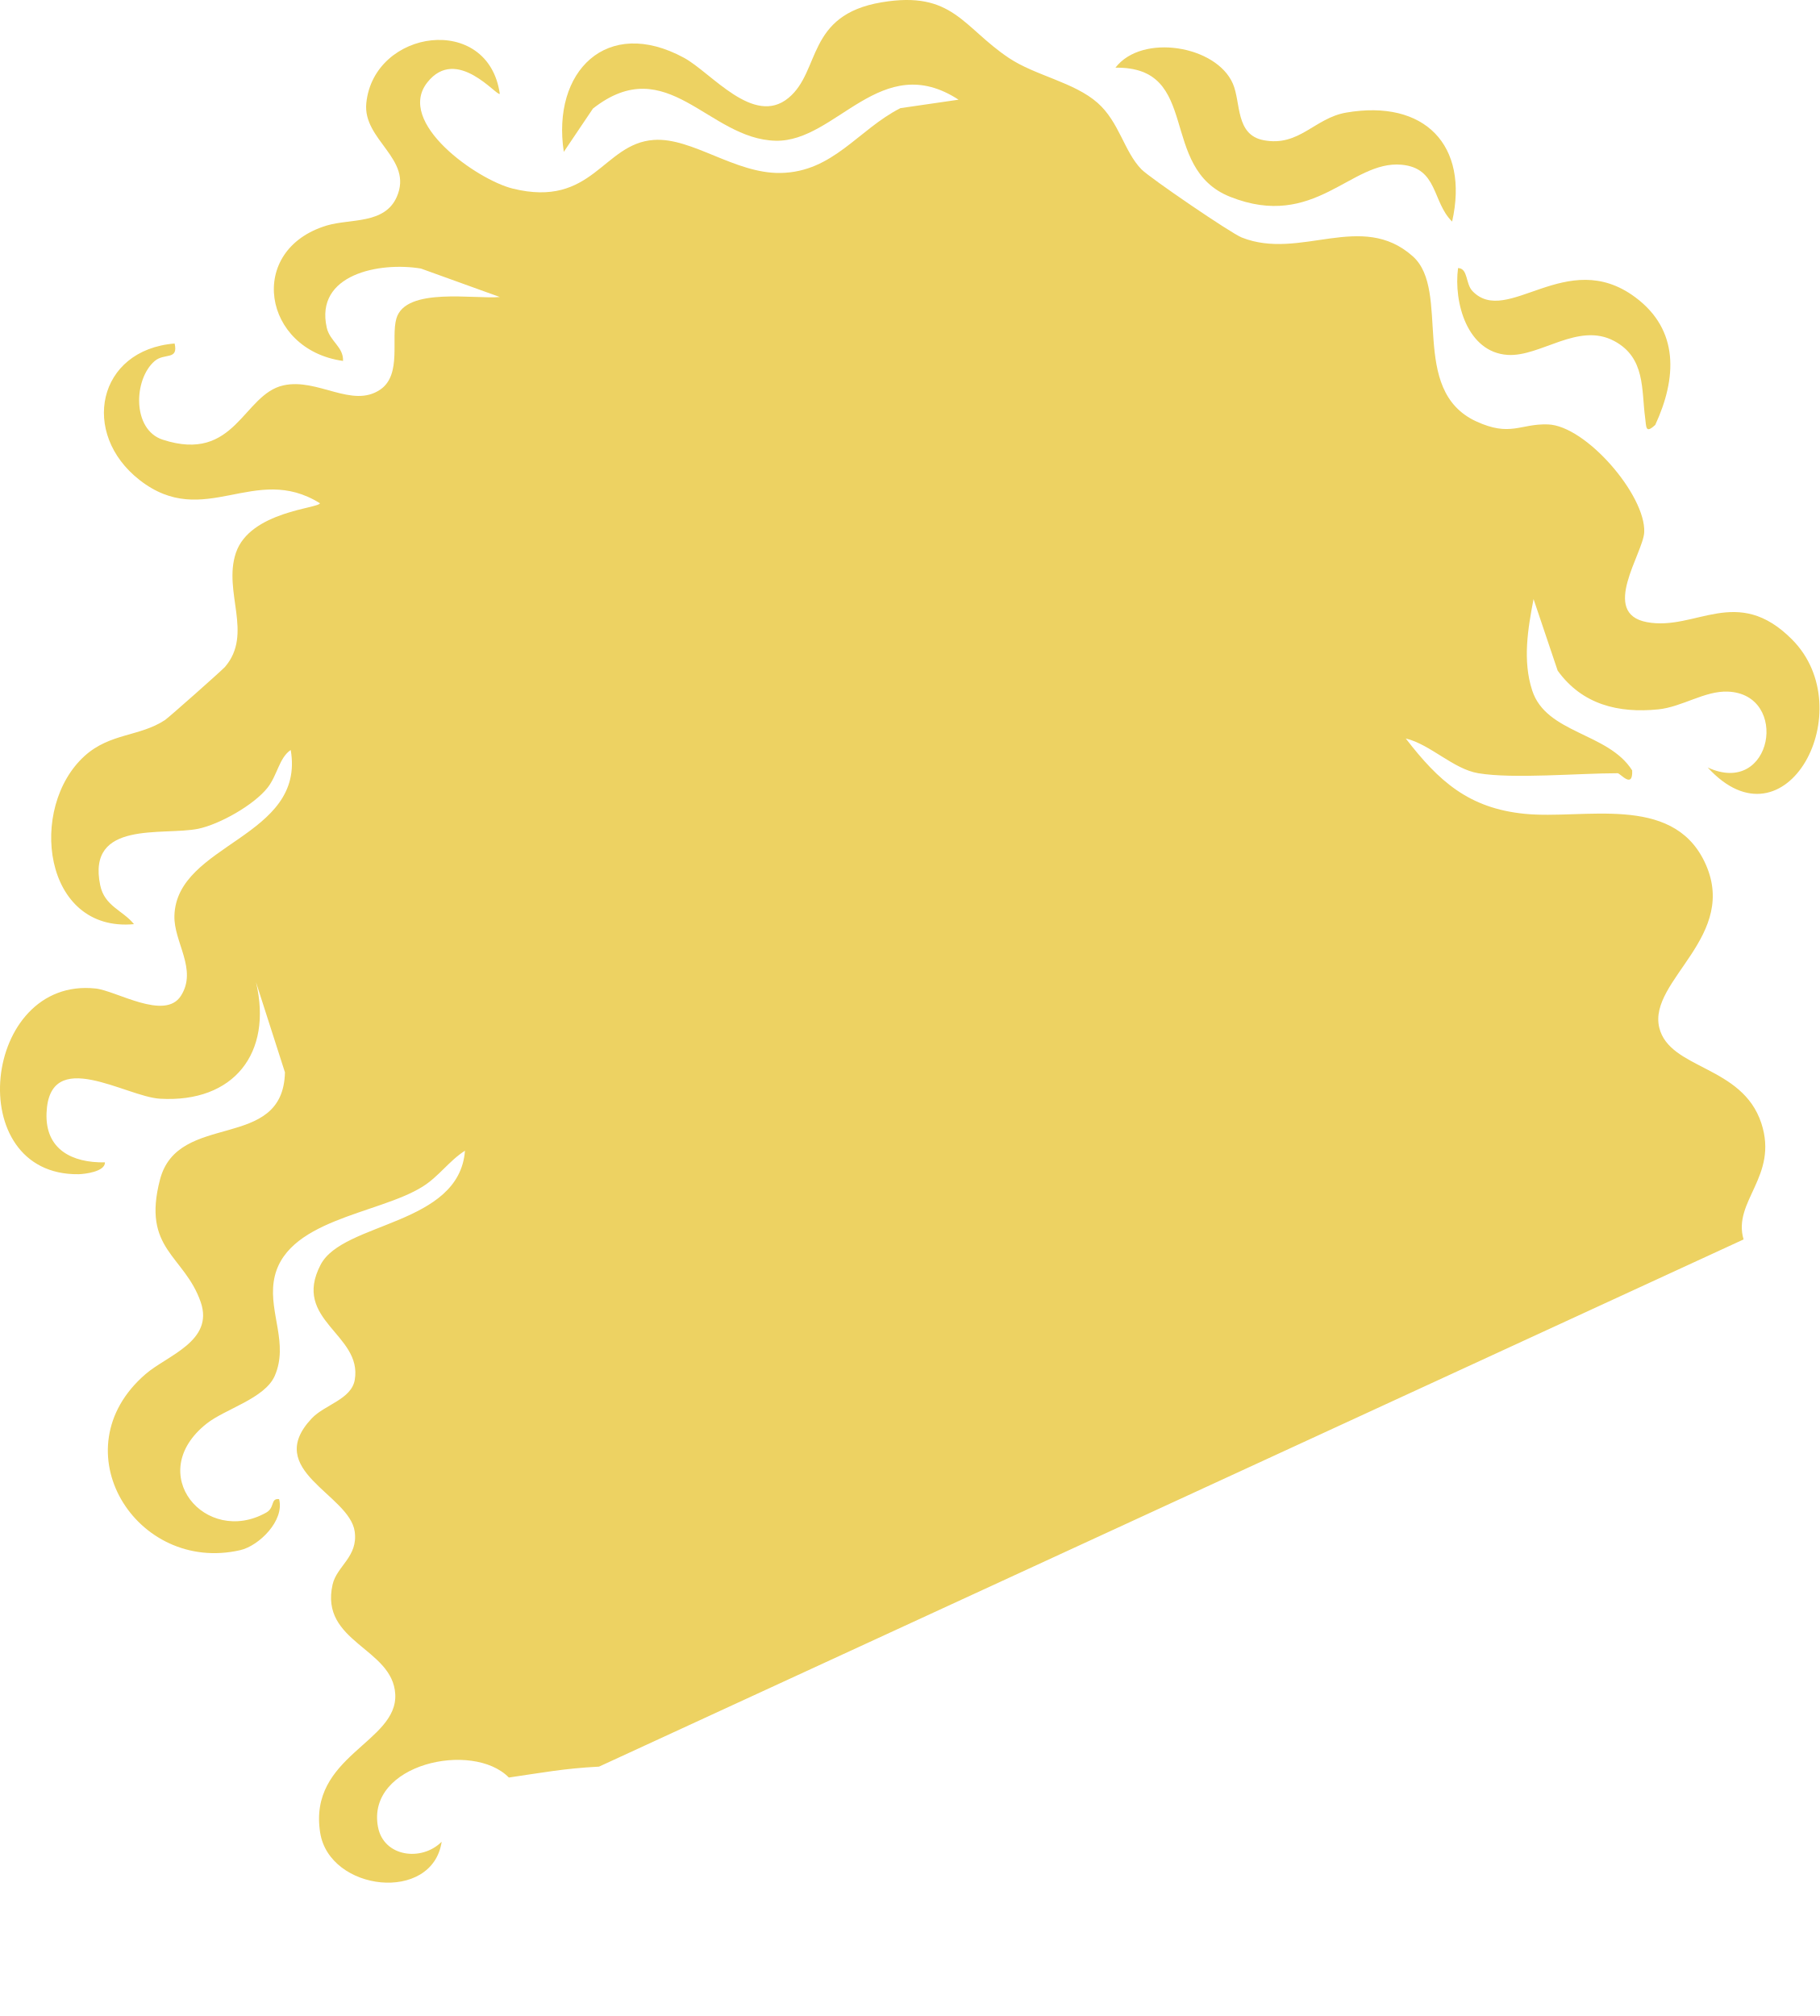
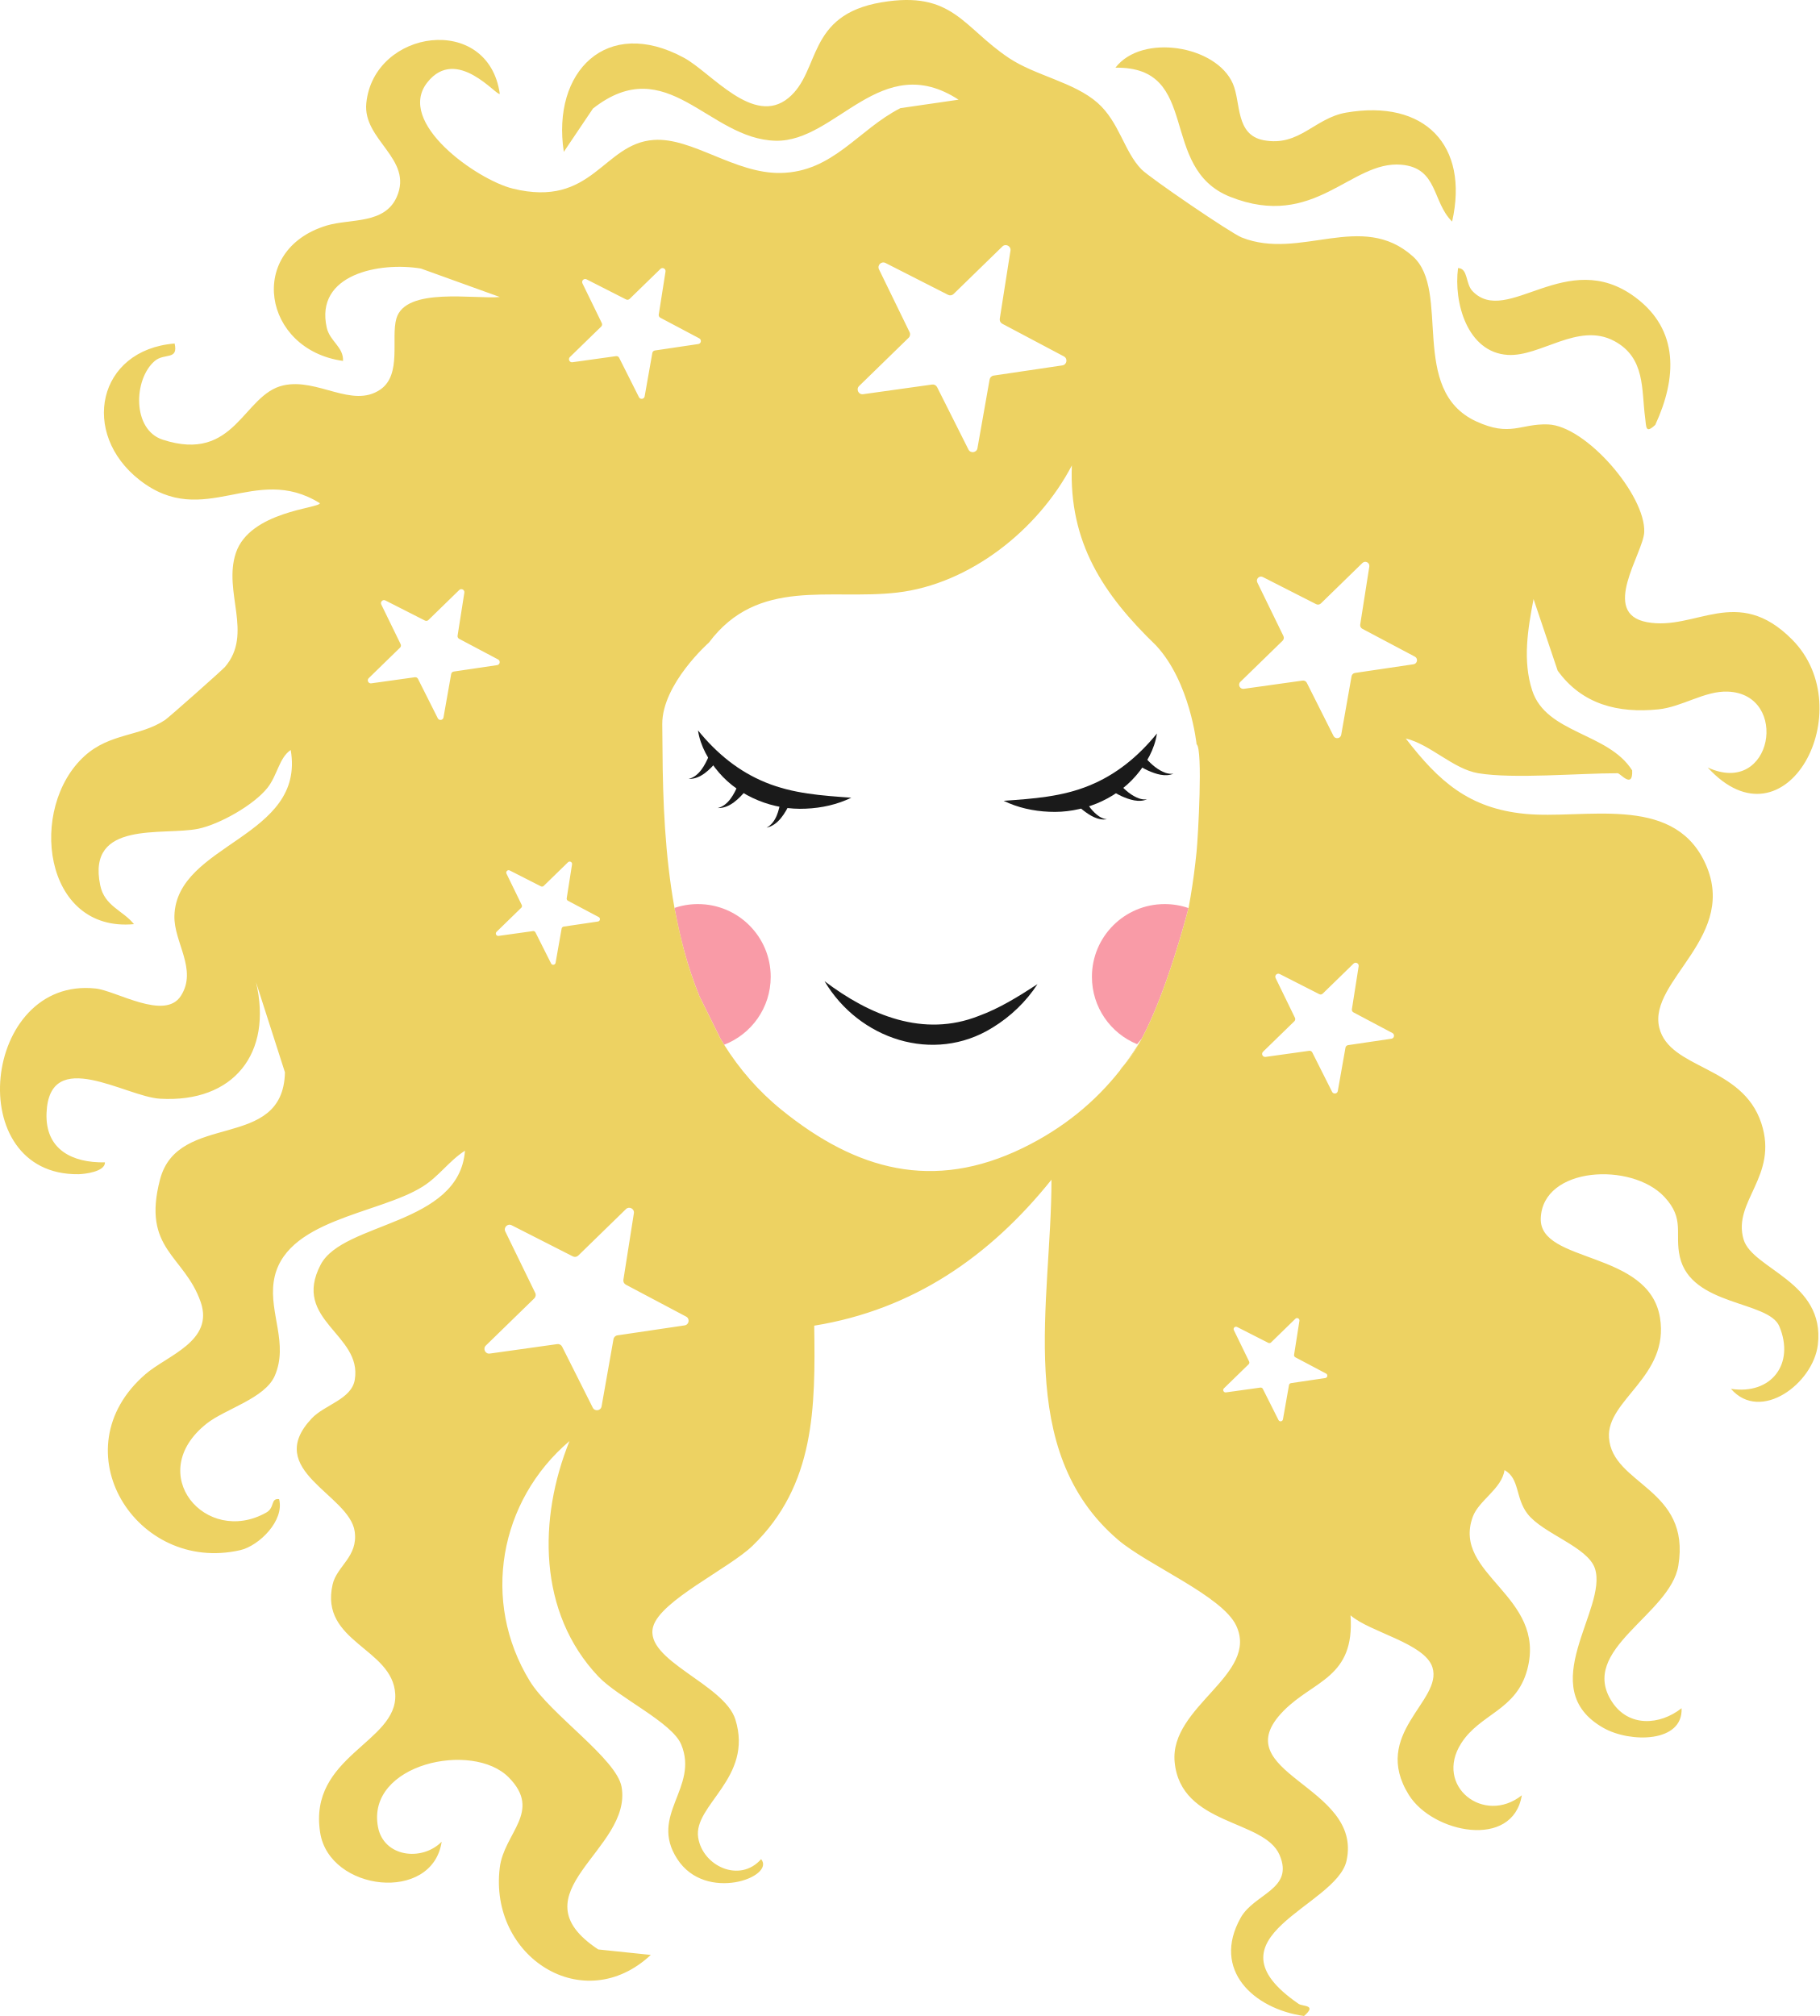
<svg xmlns="http://www.w3.org/2000/svg" id="Layer_1" data-name="Layer 1" width="763.31" height="845.71" viewBox="0 0 763.31 845.71">
  <g>
    <path fill="#1a1a1a" d="M292.81,306.4c7.88,9.68,17.11,17.26,28.42,21.85,11.38,4.67,23.41,5.5,35.9,6.39-5.91,2.87-12.43,4.32-19.1,4.6-13.42.68-27.59-4.86-36.43-15.15-4.34-5.05-7.79-11.08-8.79-17.69h0Z" />
    <path fill="#1a1a1a" d="M485.35,307.7c-.99,6.61-4.45,12.65-8.79,17.69-8.84,10.29-23.02,15.83-36.43,15.15-6.67-.28-13.19-1.73-19.1-4.6,12.49-.88,24.52-1.72,35.9-6.39,11.31-4.59,20.54-12.18,28.42-21.85h0Z" />
    <path fill="#1a1a1a" d="M300.96,319.11c-3.06,3.61-7.01,7.8-12.07,7.65,4.45-1.12,6.83-5.8,8.51-9.66,0,0,3.56,2.01,3.56,2.01h0Z" />
    <path fill="#1a1a1a" d="M313.17,331.33c-3.06,3.61-7.01,7.8-12.07,7.65,4.45-1.12,6.83-5.8,8.51-9.66,0,0,3.56,2.01,3.56,2.01h0Z" />
    <path fill="#1a1a1a" d="M331.44,336.89c-2.1,4.24-4.92,9.26-9.87,10.33,4.05-2.16,5.23-7.27,5.93-11.43,0,0,3.94,1.1,3.94,1.1h0Z" />
    <path fill="#1a1a1a" d="M480.97,318.38c2.16,2.38,4.85,4.71,7.94,5.81,1.05.35,2.19.54,3.36.36-3.42,1.51-7.39.14-10.63-1.28-1.13-.53-2.19-1.06-3.33-1.78l2.66-3.11h0Z" />
    <path fill="#1a1a1a" d="M469.89,329.13c2.16,2.38,4.85,4.71,7.94,5.81,1.05.35,2.19.54,3.36.36-3.42,1.51-7.39.14-10.63-1.28-1.13-.53-2.19-1.06-3.33-1.78l2.66-3.11h0Z" />
    <path fill="#1a1a1a" d="M454.85,334.96c1.52,2.83,3.57,5.74,6.31,7.55.94.59,1.99,1.05,3.17,1.16-3.68.65-7.21-1.64-10.01-3.81-.97-.78-1.87-1.56-2.8-2.53l3.33-2.38h0Z" />
  </g>
  <path fill="#1a1a1a" d="M345.9,411.6c18.97,14.37,41.52,23.71,64.62,14.61,8.72-3.19,16.51-8.02,24.73-13.37-4.76,7.29-11.18,13.54-18.87,18.24-24.85,15.44-56.11,4.79-70.48-19.48h0Z" />
-   <path fill="#f99ba7" d="M322.74,409.77c0,13-8.11,24.09-19.54,28.5-10.77-17.16-17.11-36.89-20.82-57.39,3.08-1.06,6.39-1.62,9.83-1.62,16.86,0,30.53,13.66,30.53,30.51Z" />
-   <path fill="#f99ba7" d="M498.6,380.94c-3.74,19.74-9.88,38.35-19.57,54.69-.65.81-1.33,1.61-2.01,2.4-11.12-4.54-18.95-15.49-18.95-28.26,0-16.85,13.66-30.51,30.52-30.51,3.51,0,6.88.59,10.01,1.68Z" />
+   <path fill="#f99ba7" d="M323.32,409.77c0,13-8.11,24.09-19.54,28.5-.06-.1-.12-.2-.18-.3h-.01c-.44-.71-.87-1.42-1.29-2.13-.03-.04-.06-.08-.08-.12-.01-.03-.02-.04-.02-.04v-.03s-8.76-17.67-8.76-17.67l-.02-.05c-2.5-6.13-4.61-12.46-6.37-18.92-.02-.05-.03-.1-.04-.15-1.55-5.67-2.84-11.44-3.91-17.27-.02-.07-.03-.13-.04-.2-.03-.11-.05-.21-.06-.32,0-.04-.02-.08-.02-.11-.01-.03-.02-.05-.02-.08,3.08-1.06,6.39-1.62,9.83-1.62,16.86,0,30.53,13.66,30.53,30.51Z" />
+   <path fill="#f99ba7" d="M498.6,380.94s0,.01-.01.04-.01.05-.02.08c-.57,2.2-8.99,34.77-19.6,54.64-.63.79-1.29,1.56-1.95,2.33-11.12-4.54-18.95-15.49-18.95-28.26,0-16.85,13.66-30.51,30.52-30.51,3.51,0,6.88.59,10.01,1.68Z" />
  <path fill="#edd262" d="M609.18,92.95c-8.43-8.27-5.88-22.48-21.28-23.85-21.23-1.89-36.34,27.58-71.84,13.46-30.46-12.11-11.89-54.72-48.13-54.16,11.08-14.48,42.33-9.36,49.28,6.72,3.42,7.92.99,21.46,12.91,23.7,14.97,2.82,21.29-9.28,34.6-11.58,32.86-5.68,51.68,13.64,44.46,45.7Z" />
  <path fill="#edd262" d="M694.43,178.2c-4.2,3.94-3.75.97-4.28-2.93-1.59-11.83.19-25.16-12.94-32.2-15.13-8.11-30.93,6.68-44.72,5.81-16.96-1.08-22.74-22.01-20.82-36.43,4.27.14,3.06,6.58,6.08,9.7,14.56,15.05,39.46-18.76,68.17,2.48,18.7,13.83,17.47,34.13,8.5,53.56Z" />
-   <path fill="#edd262" d="M731.45,519.94c-4.75-16.06,14.76-26.44,7.44-48.77-8.02-24.36-38.47-22.46-42.81-40.05-4.87-19.93,34.23-38.56,18.83-69.94-13.84-28.16-50.49-17.34-75.24-19.78-23.51-2.32-36.14-13.69-49.94-31.61,10.37,2.5,19.93,12.83,30.42,14.58,14.7,2.46,42.07,0,58.47,0,1.11,0,6.45,6.82,6.09-1.19-10.04-15.91-36.06-15.37-41.95-33.57-4.07-12.52-1.8-25.87.58-38.3l10.12,30.04c10.27,14.21,25.45,17.93,42.23,16.23,10.02-1.03,19.47-7.84,29.16-7.45,26.07,1.04,18.84,44.43-8.45,31.83,32.79,35.86,64.62-24.31,35.39-53.69-23.09-23.24-40.43-3.46-60.89-7.28-19.81-3.7-1.52-28.89-1.13-37.76.66-15.44-24.43-44.66-40.41-45.19-11.6-.39-15.71,5.38-30.16-1.31-28.38-13.18-10.33-54.75-26.5-69.19-21.54-19.25-47.21,1.88-71.8-7.92-4.62-1.85-38.53-24.99-42.04-28.57-7.31-7.48-9.26-19.8-18.41-27.9-9.88-8.71-26.1-11.4-37.2-18.82-19.37-12.92-23.54-28.39-53.42-23.36-31.7,5.33-25.46,28.89-39.03,40.09-14.65,12.16-32.35-10.57-43.88-16.83-32.4-17.54-55.52,5.75-50.4,39.47l12.23-18.16c31.16-24.46,48.34,12.89,76.67,13.5,25.43.56,44.16-38.41,76.71-17.22l-24.41,3.55c-17.74,9.02-28.17,26.8-50.28,27.19-19.13.32-37.11-14.99-53.16-13.86-21.41,1.49-25.6,28.75-59.27,20.39-14.71-3.65-49.18-27.63-35.71-44.56,12.33-15.52,29.26,6.16,30.37,4.82-4.84-34-52.85-27.13-56,3.9-1.58,15.55,19.79,23.31,12.79,39.32-5.09,11.62-19.53,9.07-29.4,12.04-33.87,10.25-26.85,52.11,6.84,56.8.29-5.84-5.5-8.18-6.82-13.93-5.11-22.46,22.25-27.72,39.51-24.82l33.08,11.93c-10.54,1-39.51-4.33-43.38,9.02-2.39,8.28,2.39,23.51-6.72,29.79-11.82,8.11-26.31-4.97-40.71-1.73-16.98,3.8-20.02,32.74-50.62,22.77-12.86-4.19-12.26-25.33-3.36-32.98,4.09-3.53,9.99-.19,8.38-7.36-32.45,2.64-39.7,37.79-14.66,57.3,27.11,21.13,48.2-7.4,75.6,9.7-.04,2.12-29.34,3.36-35.24,20.82-5.5,16.4,7.38,33.86-4.56,47.83-1.09,1.29-23.61,21.26-25.19,22.31-10.61,6.99-23.01,5.41-33.68,15.03-23.9,21.59-17.54,74.15,20.68,70.59-4.66-5.79-12.38-7.52-14.18-16.36-5.66-27.43,26.31-20.64,41.12-23.65,8.99-1.86,23.36-9.97,29.08-17.21,4.12-5.21,4.9-12.62,9.73-15.84,6.31,36.86-47.95,39.13-48.79,69.54-.33,11.08,9.81,22.5,2.72,33.59-6.72,10.55-27.14-2.15-35.77-3.07-47.61-5.12-56.36,78.58-7.13,77.9,2.49-.05,11.14-1.05,11.04-4.97-13.72.25-25.09-5.36-24.51-20.66,1.1-28.3,33.2-6.87,47.6-6.04,31.03,1.81,47.31-19.21,40.29-48.84l12.13,37.78c-.78,33.55-44.87,15.99-52.42,44.98-7.68,29.37,10.23,31.67,17.08,51.39,5.67,16.43-14.09,22.36-23.17,30.24-36.56,31.57-3.9,83.84,39.75,73.83,7.85-1.8,18.66-12.38,16.3-21.41-3.72-.41-1.65,3.55-5.4,5.65-25.34,14.23-51.46-16.37-25-37.32,7.8-6.19,24.48-10.55,28.6-20.09,5.8-13.4-2.39-26.19-.46-39.42,3.8-26.19,43.78-28.19,62.45-39.9,6.9-4.32,11.06-10.77,17.79-15.08-2.41,31.44-51.16,29.79-60.55,47.82-12.24,23.38,17.56,29.1,14.32,48.28-1.39,8.23-12.64,10.44-18.06,16.2-20.58,21.85,15.83,31.81,18.03,47.45,1.49,10.6-7.53,14.47-9.28,22.26-5.46,24.25,25.21,26.52,26.29,45.95,1.11,20.34-36.59,25.92-31.5,58.12,3.9,24.68,47.08,29.62,50.98,3.8-8.4,8.44-24.36,6.39-26.72-6.19-5-26.47,39.69-36.26,54.9-20.74,14.07-2.04,23.21-3.82,37.83-4.57,37.41,35.11,62.94,63.37,36.59l-22.05-2.3c-35.81-23.67,14.45-41.82,9.79-68.18-2.07-11.82-29.94-30.43-38.49-44.38-20.51-33.48-12.86-75.65,16.64-100.71-13.13,32.47-13.3,71.91,12.09,98.76,8.35,8.84,30.96,19.27,34.78,28.55,7.53,18.19-13.62,29.5-1.69,47.98,11.95,18.55,41.33,7.51,35.21.1-8.97,10.19-24.55,2.91-26.41-9.06-2.12-13.72,23.29-24.92,15.6-49.55-4.69-14.93-38.42-24.77-34.5-38.9,3.07-11.01,31.86-24.41,41.73-33.96,26.25-25.43,26.36-58,25.85-92.32,41.45-6.73,73.69-29.02,99.53-61.23.05,51.01-15.91,113.63,27.97,151.09,12.38,10.57,43.65,23.49,49.52,35.94,9.75,20.65-27.99,33.85-25.82,57.22,2.54,26.87,37.57,23.94,44.02,39.02,6.19,14.44-10.6,16.15-16.3,26.31-12.33,21.97,5.53,38.27,26.55,41.24,5.63-4.82-.53-3.89-2.28-5.11-41.03-28.19,15.8-40.66,20.12-60.01,7.06-31.74-52.18-36.68-26.41-62.89,12.69-12.89,29.94-13.79,28.09-40.08,8.01,7.09,31.23,11.72,34.37,21.86,4.41,14.08-25.92,27.79-9.89,53.51,9.94,15.96,43.58,22.96,47.38.13-15.88,12.61-36.86-3.88-25.43-21.81,7.97-12.51,23.07-13.69,27.7-30.88,8.32-31.11-31.74-39.79-22.85-64.12,2.53-6.94,12.16-11.69,13.32-19.61,6.46,3.6,4.48,11.67,9.65,18.35,6.47,8.37,25.26,13.82,28.28,22.94,5.58,16.88-26.11,50.18,3.66,66.92,11.15,6.26,33.35,6.21,32.69-8.31-9.23,7.24-22.17,7.94-29.12-2.59-14.54-22.02,24.37-36.55,27.76-57.23,5.33-32.5-27.73-33.84-29.09-53.65-1.13-15.91,25.43-25.67,21.39-50.36-4.64-28.42-50.6-22.65-50.02-41.63.71-21.84,38.13-23.77,51.87-9.04,8.71,9.36,4.21,15.26,6.48,25.17,4.75,20.73,37.17,18.29,41.73,29.11,6.62,15.79-3.41,28.84-20.29,26.24,12.42,14.3,34.53-2.24,36.46-18.53,3.12-26.44-27.43-31.63-31.16-44.15ZM520.35,286.03l17.71-17.24c.53-.52.67-1.32.34-1.98l-10.94-22.46c-.72-1.48.85-3.03,2.32-2.28l22.36,11.38c.66.33,1.45.21,1.98-.3l17.43-16.98c1.18-1.15,3.15-.13,2.89,1.5l-3.82,24.33c-.12.72.24,1.44.89,1.78l22.02,11.67c1.47.77,1.09,2.97-.55,3.21l-24.55,3.64c-.74.11-1.31.68-1.44,1.4l-4.34,24.55c-.29,1.63-2.49,1.95-3.23.47l-11.2-22.29c-.33-.65-1.05-1.03-1.77-.93l-24.66,3.46c-1.64.23-2.63-1.78-1.44-2.93ZM360.41,161.93l20.78-20.24c.62-.61.78-1.54.4-2.33l-12.84-26.36c-.85-1.74,1-3.55,2.72-2.68l26.25,13.36c.77.39,1.71.25,2.32-.35l20.47-19.93c1.38-1.35,3.69-.15,3.39,1.76l-4.49,28.56c-.13.85.29,1.69,1.05,2.09l25.85,13.7c1.72.91,1.28,3.49-.64,3.77l-28.83,4.28c-.86.12-1.54.79-1.69,1.64l-5.1,28.82c-.33,1.91-2.91,2.28-3.78.55l-13.15-26.17c-.39-.77-1.23-1.21-2.08-1.09l-28.95,4.06c-1.93.27-3.08-2.09-1.68-3.44ZM239.08,149.78l13.13-12.78c.39-.38.49-.97.25-1.47l-8.11-16.65c-.54-1.1.63-2.25,1.72-1.69l16.58,8.43c.49.25,1.08.16,1.47-.22l12.93-12.58c.87-.86,2.33-.1,2.14,1.11l-2.84,18.04c-.08.53.19,1.06.67,1.32l16.33,8.65c1.08.58.81,2.2-.41,2.38l-18.21,2.71c-.54.08-.97.49-1.07,1.03l-3.22,18.21c-.21,1.2-1.84,1.44-2.39.35l-8.31-16.53c-.24-.49-.77-.77-1.31-.69l-18.29,2.56c-1.21.17-1.94-1.32-1.06-2.18ZM218.88,379.64l-6.4-13.14c-.43-.87.5-1.77,1.36-1.34l13.09,6.66c.38.2.84.13,1.15-.17l10.21-9.94c.69-.67,1.84-.08,1.69.88l-2.24,14.24c-.07.42.14.84.52,1.04l12.89,6.83c.86.45.64,1.74-.32,1.88l-14.37,2.13c-.43.07-.77.4-.85.82l-2.54,14.37c-.16.95-1.45,1.14-1.88.28l-6.56-13.05c-.19-.38-.61-.6-1.04-.54l-14.43,2.02c-.96.13-1.54-1.04-.84-1.72l10.36-10.09c.31-.3.39-.77.2-1.16ZM190.33,281.72c-.54.09-.97.5-1.06,1.04l-3.22,18.21c-.22,1.2-1.84,1.44-2.39.35l-8.31-16.53c-.25-.49-.78-.77-1.32-.69l-18.28,2.56c-1.22.17-1.95-1.32-1.06-2.18l13.12-12.78c.4-.38.5-.97.26-1.47l-8.12-16.65c-.53-1.1.64-2.25,1.72-1.69l16.59,8.43c.48.25,1.07.16,1.46-.22l12.93-12.59c.88-.85,2.34-.09,2.15,1.11l-2.84,18.05c-.08.53.18,1.06.66,1.32l16.33,8.65c1.09.57.81,2.2-.41,2.38l-18.21,2.7ZM287.2,556l-28.19,4.18c-.84.12-1.51.77-1.65,1.61l-4.99,28.18c-.33,1.87-2.85,2.23-3.7.54l-12.86-25.59c-.38-.76-1.2-1.18-2.04-1.07l-28.3,3.97c-1.89.26-3.01-2.04-1.65-3.37l20.32-19.79c.61-.59.77-1.51.4-2.27l-12.56-25.78c-.83-1.7.98-3.48,2.66-2.62l25.67,13.06c.76.38,1.67.25,2.27-.34l20.01-19.49c1.36-1.32,3.62-.15,3.33,1.72l-4.4,27.93c-.13.83.29,1.65,1.03,2.05l25.28,13.39c1.68.89,1.25,3.41-.63,3.69ZM282.49,383.89v-2.54l-2.89.61-10.75,11.03,12.13,37.63s23.17,10.06,23.25,9.11-2.03-4.04-2.03-4.04l-8.78-17.75c-4.71-7.73-10.46-37.05-10.46-37.05-3.98-21.98-4.92-44.82-5.03-66.26l-.11-10.91c0-16.88,19.58-34.15,19.58-34.15,20.56-27.5,50.75-17.7,78.9-20.97,30.7-3.54,59.35-26.53,73.35-53.33-1.26,32.35,13.13,54.06,35.31,75.5,14.34,15.42,17.02,41.44,17.02,41.44,2.72,2.04.6,39.04,0,45.04-.81,8.03-1.91,15.95-3.38,23.7,1.65.57,3.24,1.28,4.74,2.12-3.13,20.86-11.97,37.61-24.31,52.57-11.26,19.01-27.31,34.93-49.98,45.97-37.57,18.24-69.8,9.38-101.15-15.99-9.83-7.96-17.75-17.2-24.12-27.34-.01,0-.01,0-.02,0-1.66-2.14-3.27-4.31-4.81-6.54-8.67-12.48-15.38-26.3-19.37-41.27M555.97,578.09l-14.37,2.13c-.43.06-.77.39-.85.82l-2.54,14.36c-.16.96-1.45,1.15-1.88.28l-6.56-13.05c-.19-.38-.61-.6-1.04-.54l-14.43,2.02c-.96.14-1.54-1.04-.84-1.71l10.36-10.09c.31-.31.39-.77.2-1.16l-6.4-13.15c-.43-.86.5-1.77,1.36-1.33l13.09,6.66c.38.19.84.12,1.15-.18l10.21-9.93c.69-.68,1.84-.08,1.69.87l-2.24,14.24c-.07.43.14.84.52,1.05l12.89,6.82c.86.46.64,1.74-.32,1.89ZM583.72,435.74l-18.21,2.7c-.54.08-.97.5-1.07,1.04l-3.22,18.2c-.21,1.21-1.84,1.45-2.39.35l-8.31-16.53c-.24-.49-.77-.76-1.31-.69l-18.29,2.56c-1.21.17-1.94-1.31-1.06-2.17l13.13-12.78c.39-.39.49-.98.25-1.47l-8.11-16.66c-.54-1.09.63-2.24,1.72-1.69l16.58,8.44c.49.25,1.08.16,1.47-.22l12.93-12.59c.87-.85,2.33-.1,2.14,1.11l-2.84,18.04c-.08.54.19,1.07.67,1.32l16.33,8.65c1.08.58.81,2.21-.41,2.39Z" />
-   <path fill="#edd262" d="M498.6,380.94s-12.52,49.49-26.55,65.22,42.57-32.61,42.57-32.61v-38.18h-15.03l-.99,5.57Z" />
+   <path fill="#edd262" d="M472.05,446.16c2.32-2.6,4.6-6.13,6.79-10.21-2.1,3.51-4.36,6.92-6.79,10.21ZM302.3,435.84c.42.71.85,1.42,1.29,2.12-.46-.87-1.05-1.77-1.29-2.12ZM283.1,381.59c1.07,5.83,2.36,11.6,3.91,17.27-1.94-7.65-3.45-15-3.91-17.27Z" />
+   <path fill="#edd262" d="M731.45,519.94c-4.75-16.06,14.76-26.44,7.44-48.77-8.02-24.36-38.47-22.46-42.81-40.05-4.87-19.93,34.23-38.56,18.83-69.94-13.84-28.16-50.49-17.34-75.24-19.78-23.51-2.32-36.14-13.69-49.94-31.61,10.37,2.5,19.93,12.83,30.42,14.58,14.7,2.46,42.07,0,58.47,0,1.11,0,6.45,6.82,6.09-1.19-10.04-15.91-36.06-15.37-41.95-33.57-4.07-12.52-1.8-25.87.58-38.3l10.12,30.04c10.27,14.21,25.45,17.93,42.23,16.23,10.02-1.03,19.47-7.84,29.16-7.45,26.07,1.04,18.84,44.43-8.45,31.83,32.79,35.86,64.62-24.31,35.39-53.69-23.09-23.24-40.43-3.46-60.89-7.28-19.81-3.7-1.52-28.89-1.13-37.76.66-15.44-24.43-44.66-40.41-45.19-11.6-.39-15.71,5.38-30.16-1.31-28.38-13.18-10.33-54.75-26.5-69.19-21.54-19.25-47.21,1.88-71.8-7.92-4.62-1.85-38.53-24.99-42.04-28.57-7.31-7.48-9.26-19.8-18.41-27.9-9.88-8.71-26.1-11.4-37.2-18.82-19.37-12.92-23.54-28.39-53.42-23.36-31.7,5.33-25.46,28.89-39.03,40.09-14.65,12.16-32.35-10.57-43.88-16.83-32.4-17.54-55.52,5.75-50.4,39.47l12.23-18.16c31.16-24.46,48.34,12.89,76.67,13.5,25.43.56,44.16-38.41,76.71-17.22l-24.41,3.55c-17.74,9.02-28.17,26.8-50.28,27.19-19.13.32-37.11-14.99-53.16-13.86-21.41,1.49-25.6,28.75-59.27,20.39-14.71-3.65-49.18-27.63-35.71-44.56,12.33-15.52,29.26,6.16,30.37,4.82-4.84-34-52.85-27.13-56,3.9-1.58,15.55,19.79,23.31,12.79,39.32-5.09,11.62-19.53,9.07-29.4,12.04-33.87,10.25-26.85,52.11,6.84,56.8.29-5.84-5.5-8.18-6.82-13.93-5.11-22.46,22.25-27.72,39.51-24.82l33.08,11.93c-10.54,1-39.51-4.33-43.38,9.02-2.39,8.28,2.39,23.51-6.72,29.79-11.82,8.11-26.31-4.97-40.71-1.73-16.98,3.8-20.02,32.74-50.62,22.77-12.86-4.19-12.26-25.33-3.36-32.98,4.09-3.53,9.99-.19,8.38-7.36-32.45,2.64-39.7,37.79-14.66,57.3,27.11,21.13,48.2-7.4,75.6,9.7-.04,2.12-29.34,3.36-35.24,20.82-5.5,16.4,7.38,33.86-4.56,47.83-1.09,1.29-23.61,21.26-25.19,22.31-10.61,6.99-23.01,5.41-33.68,15.03-23.9,21.59-17.54,74.15,20.68,70.59-4.66-5.79-12.38-7.52-14.18-16.36-5.66-27.43,26.31-20.64,41.12-23.65,8.99-1.86,23.36-9.97,29.08-17.21,4.12-5.21,4.9-12.62,9.73-15.84,6.31,36.86-47.95,39.13-48.79,69.54-.33,11.08,9.81,22.5,2.72,33.59-6.72,10.55-27.14-2.15-35.77-3.07-47.61-5.12-56.36,78.58-7.13,77.9,2.49-.05,11.14-1.05,11.04-4.97-13.72.25-25.09-5.36-24.51-20.66,1.1-28.3,33.2-6.87,47.6-6.04,31.03,1.81,47.31-19.21,40.29-48.84l12.13,37.78c-.78,33.55-44.87,15.99-52.42,44.98-7.68,29.37,10.23,31.67,17.08,51.39,5.67,16.43-14.09,22.36-23.17,30.24-36.56,31.57-3.9,83.84,39.75,73.83,7.85-1.8,18.66-12.38,16.3-21.41-3.72-.41-1.65,3.55-5.4,5.65-25.34,14.23-51.46-16.37-25-37.32,7.8-6.19,24.48-10.55,28.6-20.09,5.8-13.4-2.39-26.19-.46-39.42,3.8-26.19,43.78-28.19,62.45-39.9,6.9-4.32,11.06-10.77,17.79-15.08-2.41,31.44-51.16,29.79-60.55,47.82-12.24,23.38,17.56,29.1,14.32,48.28-1.39,8.23-12.64,10.44-18.06,16.2-20.58,21.85,15.83,31.81,18.03,47.45,1.49,10.6-7.53,14.47-9.28,22.26-5.46,24.25,25.21,26.52,26.29,45.95,1.11,20.34-36.59,25.92-31.5,58.12,3.9,24.68,47.08,29.62,50.98,3.8-8.4,8.44-24.36,6.39-26.72-6.19-5-26.47,39.69-36.26,54.9-20.74,14.07,14.32-2.04,23.21-3.82,37.83-4.57,37.41,35.11,62.94,63.37,36.59l-22.05-2.3c-35.81-23.67,14.45-41.82,9.79-68.18-2.07-11.82-29.94-30.43-38.49-44.38-20.51-33.48-12.86-75.65,16.64-100.71-13.13,32.47-13.3,71.91,12.09,98.76,8.35,8.84,30.96,19.27,34.78,28.55,7.53,18.19-13.62,29.5-1.69,47.98,11.95,18.55,41.33,7.51,35.21.1-8.97,10.19-24.55,2.91-26.41-9.06-2.12-13.72,23.29-24.92,15.6-49.55-4.69-14.93-38.42-24.77-34.5-38.9,3.07-11.01,31.86-24.41,41.73-33.96,26.25-25.43,26.36-58,25.85-92.32,41.45-6.73,73.69-29.02,99.53-61.23.05,51.01-15.91,113.63,27.97,151.09,12.38,10.57,43.65,23.49,49.52,35.94,9.75,20.65-27.99,33.85-25.82,57.22,2.54,26.87,37.57,23.94,44.02,39.02,6.19,14.44-10.6,16.15-16.3,26.31-12.33,21.97,5.53,38.27,26.55,41.24,5.63-4.82-.53-3.89-2.28-5.11-41.03-28.19,15.8-40.66,20.12-60.01,7.06-31.74-52.18-36.68-26.41-62.89,12.69-12.89,29.94-13.79,28.09-40.08,8.01,7.09,31.23,11.72,34.37,21.86,4.41,14.08-25.92,27.79-9.89,53.51,9.94,15.96,43.58,22.96,47.38.13-15.88,12.61-36.86-3.88-25.43-21.81,7.97-12.51,23.07-13.69,27.7-30.88,8.32-31.11-31.74-39.79-22.85-64.12,2.53-6.94,12.16-11.69,13.32-19.61,6.46,3.6,4.48,11.67,9.65,18.35,6.47,8.37,25.26,13.82,28.28,22.94,5.58,16.88-26.11,50.18,3.66,66.92,11.15,6.26,33.35,6.21,32.69-8.31-9.23,7.24-22.17,7.94-29.12-2.59-14.54-22.02,24.37-36.55,27.76-57.23,5.33-32.5-27.73-33.84-29.09-53.65-1.13-15.91,25.43-25.67,21.39-50.36-4.64-28.42-50.6-22.65-50.02-41.63.71-21.84,38.13-23.77,51.87-9.04,8.71,9.36,4.21,15.26,6.48,25.17,4.75,20.73,37.17,18.29,41.73,29.11,6.62,15.79-3.41,28.84-20.29,26.24,12.42,14.3,34.53-2.24,36.46-18.53,3.12-26.44-27.43-31.63-31.16-44.15ZM520.35,286.03l17.71-17.24c.53-.52.67-1.32.34-1.98l-10.94-22.46c-.72-1.48.85-3.03,2.32-2.28l22.36,11.38c.66.33,1.45.21,1.98-.3l17.43-16.98c1.18-1.15,3.15-.13,2.89,1.5l-3.82,24.33c-.12.72.24,1.44.89,1.78l22.02,11.67c1.47.77,1.09,2.97-.55,3.21l-24.55,3.64c-.74.11-1.31.68-1.44,1.4l-4.34,24.55c-.29,1.63-2.49,1.95-3.23.47l-11.2-22.29c-.33-.65-1.05-1.03-1.77-.93l-24.66,3.46c-1.64.23-2.63-1.78-1.44-2.93ZM360.41,161.93l20.78-20.24c.62-.61.78-1.54.4-2.33l-12.84-26.36c-.85-1.74,1-3.55,2.72-2.68l26.25,13.36c.77.39,1.71.25,2.32-.35l20.47-19.93c1.38-1.35,3.69-.15,3.39,1.76l-4.49,28.56c-.13.85.29,1.69,1.05,2.09l25.85,13.7c1.72.91,1.28,3.49-.64,3.77l-28.83,4.28c-.86.12-1.54.79-1.69,1.64l-5.1,28.82c-.33,1.91-2.91,2.28-3.78.55l-13.15-26.17c-.39-.77-1.23-1.21-2.08-1.09l-28.95,4.06c-1.93.27-3.08-2.09-1.68-3.44ZM239.08,149.78l13.13-12.78c.39-.38.49-.97.25-1.47l-8.11-16.65c-.54-1.1.63-2.25,1.72-1.69l16.58,8.43c.49.25,1.08.16,1.47-.22l12.93-12.58c.87-.86,2.33-.1,2.14,1.11l-2.84,18.04c-.08.53.19,1.06.67,1.32l16.33,8.65c1.08.58.81,2.2-.41,2.38l-18.21,2.71c-.54.08-.97.49-1.07,1.03l-3.22,18.21c-.21,1.2-1.84,1.44-2.39.35l-8.31-16.53c-.24-.49-.77-.77-1.31-.69l-18.29,2.56c-1.21.17-1.94-1.32-1.06-2.18ZM218.88,379.64l-6.4-13.14c-.43-.87.5-1.77,1.36-1.34l13.09,6.66c.38.2.84.13,1.15-.17l10.21-9.94c.69-.67,1.84-.08,1.69.88l-2.24,14.24c-.07.42.14.84.52,1.04l12.89,6.83c.86.45.64,1.74-.32,1.88l-14.37,2.13c-.43.07-.77.4-.85.82l-2.54,14.37c-.16.95-1.45,1.14-1.88.28l-6.56-13.05c-.19-.38-.61-.6-1.04-.54l-14.43,2.02c-.96.13-1.54-1.04-.84-1.72l10.36-10.09c.31-.3.39-.77.2-1.16ZM190.33,281.72c-.54.09-.97.5-1.06,1.04l-3.22,18.21c-.22,1.2-1.84,1.44-2.39.35l-8.31-16.53c-.25-.49-.78-.77-1.32-.69l-18.28,2.56c-1.22.17-1.95-1.32-1.06-2.18l13.12-12.78c.4-.38.5-.97.26-1.47l-8.12-16.65c-.53-1.1.64-2.25,1.72-1.69l16.59,8.43c.48.25,1.07.16,1.46-.22l12.93-12.59c.88-.85,2.34-.09,2.15,1.11l-2.84,18.05c-.08.53.18,1.06.66,1.32l16.33,8.65c1.09.57.81,2.2-.41,2.38l-18.21,2.7ZM287.2,556l-28.19,4.18c-.84.12-1.51.77-1.65,1.61l-4.99,28.18c-.33,1.87-2.85,2.23-3.7.54l-12.86-25.59c-.38-.76-1.2-1.18-2.04-1.07l-28.3,3.97c-1.89.26-3.01-2.04-1.65-3.37l20.32-19.79c.61-.59.77-1.51.4-2.27l-12.56-25.78c-.83-1.7.98-3.48,2.66-2.62l25.67,13.06c.76.38,1.67.25,2.27-.34l20.01-19.49c1.36-1.32,3.62-.15,3.33,1.72l-4.4,27.93c-.13.83.29,1.65,1.03,2.05l25.28,13.39c1.68.89,1.25,3.41-.63,3.69ZM501.98,357.24c-.65,6.41-1.48,12.75-2.54,18.99-.26,1.58-.54,3.15-.84,4.71,0,0,0,.01-.01.04s-.01.05-.02.08c-.57,2.2-8.99,34.77-19.6,54.64.02-.02.04-.05.06-.07-.06.11-.13.21-.19.32-2.19,4.08-4.47,7.61-6.79,10.21-.02.02-.03.03-.04.05-.71.96-1.44,1.91-2.18,2.85-10.35,13.11-23.68,24.21-40.78,32.54-37.57,18.24-69.8,9.38-101.15-15.99-9.83-7.96-17.75-17.2-24.12-27.34-.06-.1-.12-.2-.18-.3h-.01c-.44-.71-.87-1.42-1.29-2.13-.03-.04-.06-.08-.08-.12-.01-.03-.02-.04-.02-.04v-.03s-8.76-17.67-8.76-17.67l-.02-.05c-2.5-6.13-4.61-12.46-6.37-18.92-.02-.05-.03-.1-.04-.15-1.55-5.67-2.84-11.44-3.91-17.27-.02-.07-.03-.13-.04-.2-.03-.11-.05-.21-.06-.32,0-.04-.02-.08-.02-.11-.01-.03-.02-.05-.02-.08-3.98-21.98-4.92-44.82-5.03-66.26l-.11-10.91c0-16.88,19.58-34.15,19.58-34.15,20.56-27.5,50.75-17.7,78.9-20.97,30.7-3.54,59.35-26.53,73.35-53.33-1.26,32.35,13.13,54.06,35.31,75.5,14.34,15.42,17.02,41.44,17.02,41.44,2.72,2.04.6,39.04,0,45.04ZM555.97,578.09l-14.37,2.13c-.43.06-.77.39-.85.82l-2.54,14.36c-.16.96-1.45,1.15-1.88.28l-6.56-13.05c-.19-.38-.61-.6-1.04-.54l-14.43,2.02c-.96.14-1.54-1.04-.84-1.71l10.36-10.09c.31-.31.39-.77.2-1.16l-6.4-13.15c-.43-.86.5-1.77,1.36-1.33l13.09,6.66c.38.19.84.12,1.15-.18l10.21-9.93c.69-.68,1.84-.08,1.69.87l-2.24,14.24c-.07.43.14.84.52,1.05l12.89,6.82c.86.46.64,1.74-.32,1.89ZM583.72,435.74l-18.21,2.7c-.54.08-.97.5-1.07,1.04l-3.22,18.2c-.21,1.21-1.84,1.45-2.39.35l-8.31-16.53c-.24-.49-.77-.76-1.31-.69l-18.29,2.56c-1.21.17-1.94-1.31-1.06-2.17l13.13-12.78c.39-.39.49-.98.25-1.47l-8.11-16.66c-.54-1.09.63-2.24,1.72-1.69l16.58,8.44c.49.25,1.08.16,1.47-.22l12.93-12.59c.87-.85,2.33-.1,2.14,1.11l-2.84,18.04c-.08.54.19,1.07.67,1.32l16.33,8.65c1.08.58.81,2.21-.41,2.39Z" />
+   <path fill="#edd262" d="M472.01,446.21c-.71.96-1.44,1.91-2.18,2.85.13-.41.81-1.32,2.18-2.85Z" />
+   <path fill="#edd262" d="M479.03,435.63c-.06.11-.13.21-.19.32.04-.08.09-.17.13-.25.02-.02.04-.05.06-.07Z" />
</svg>
